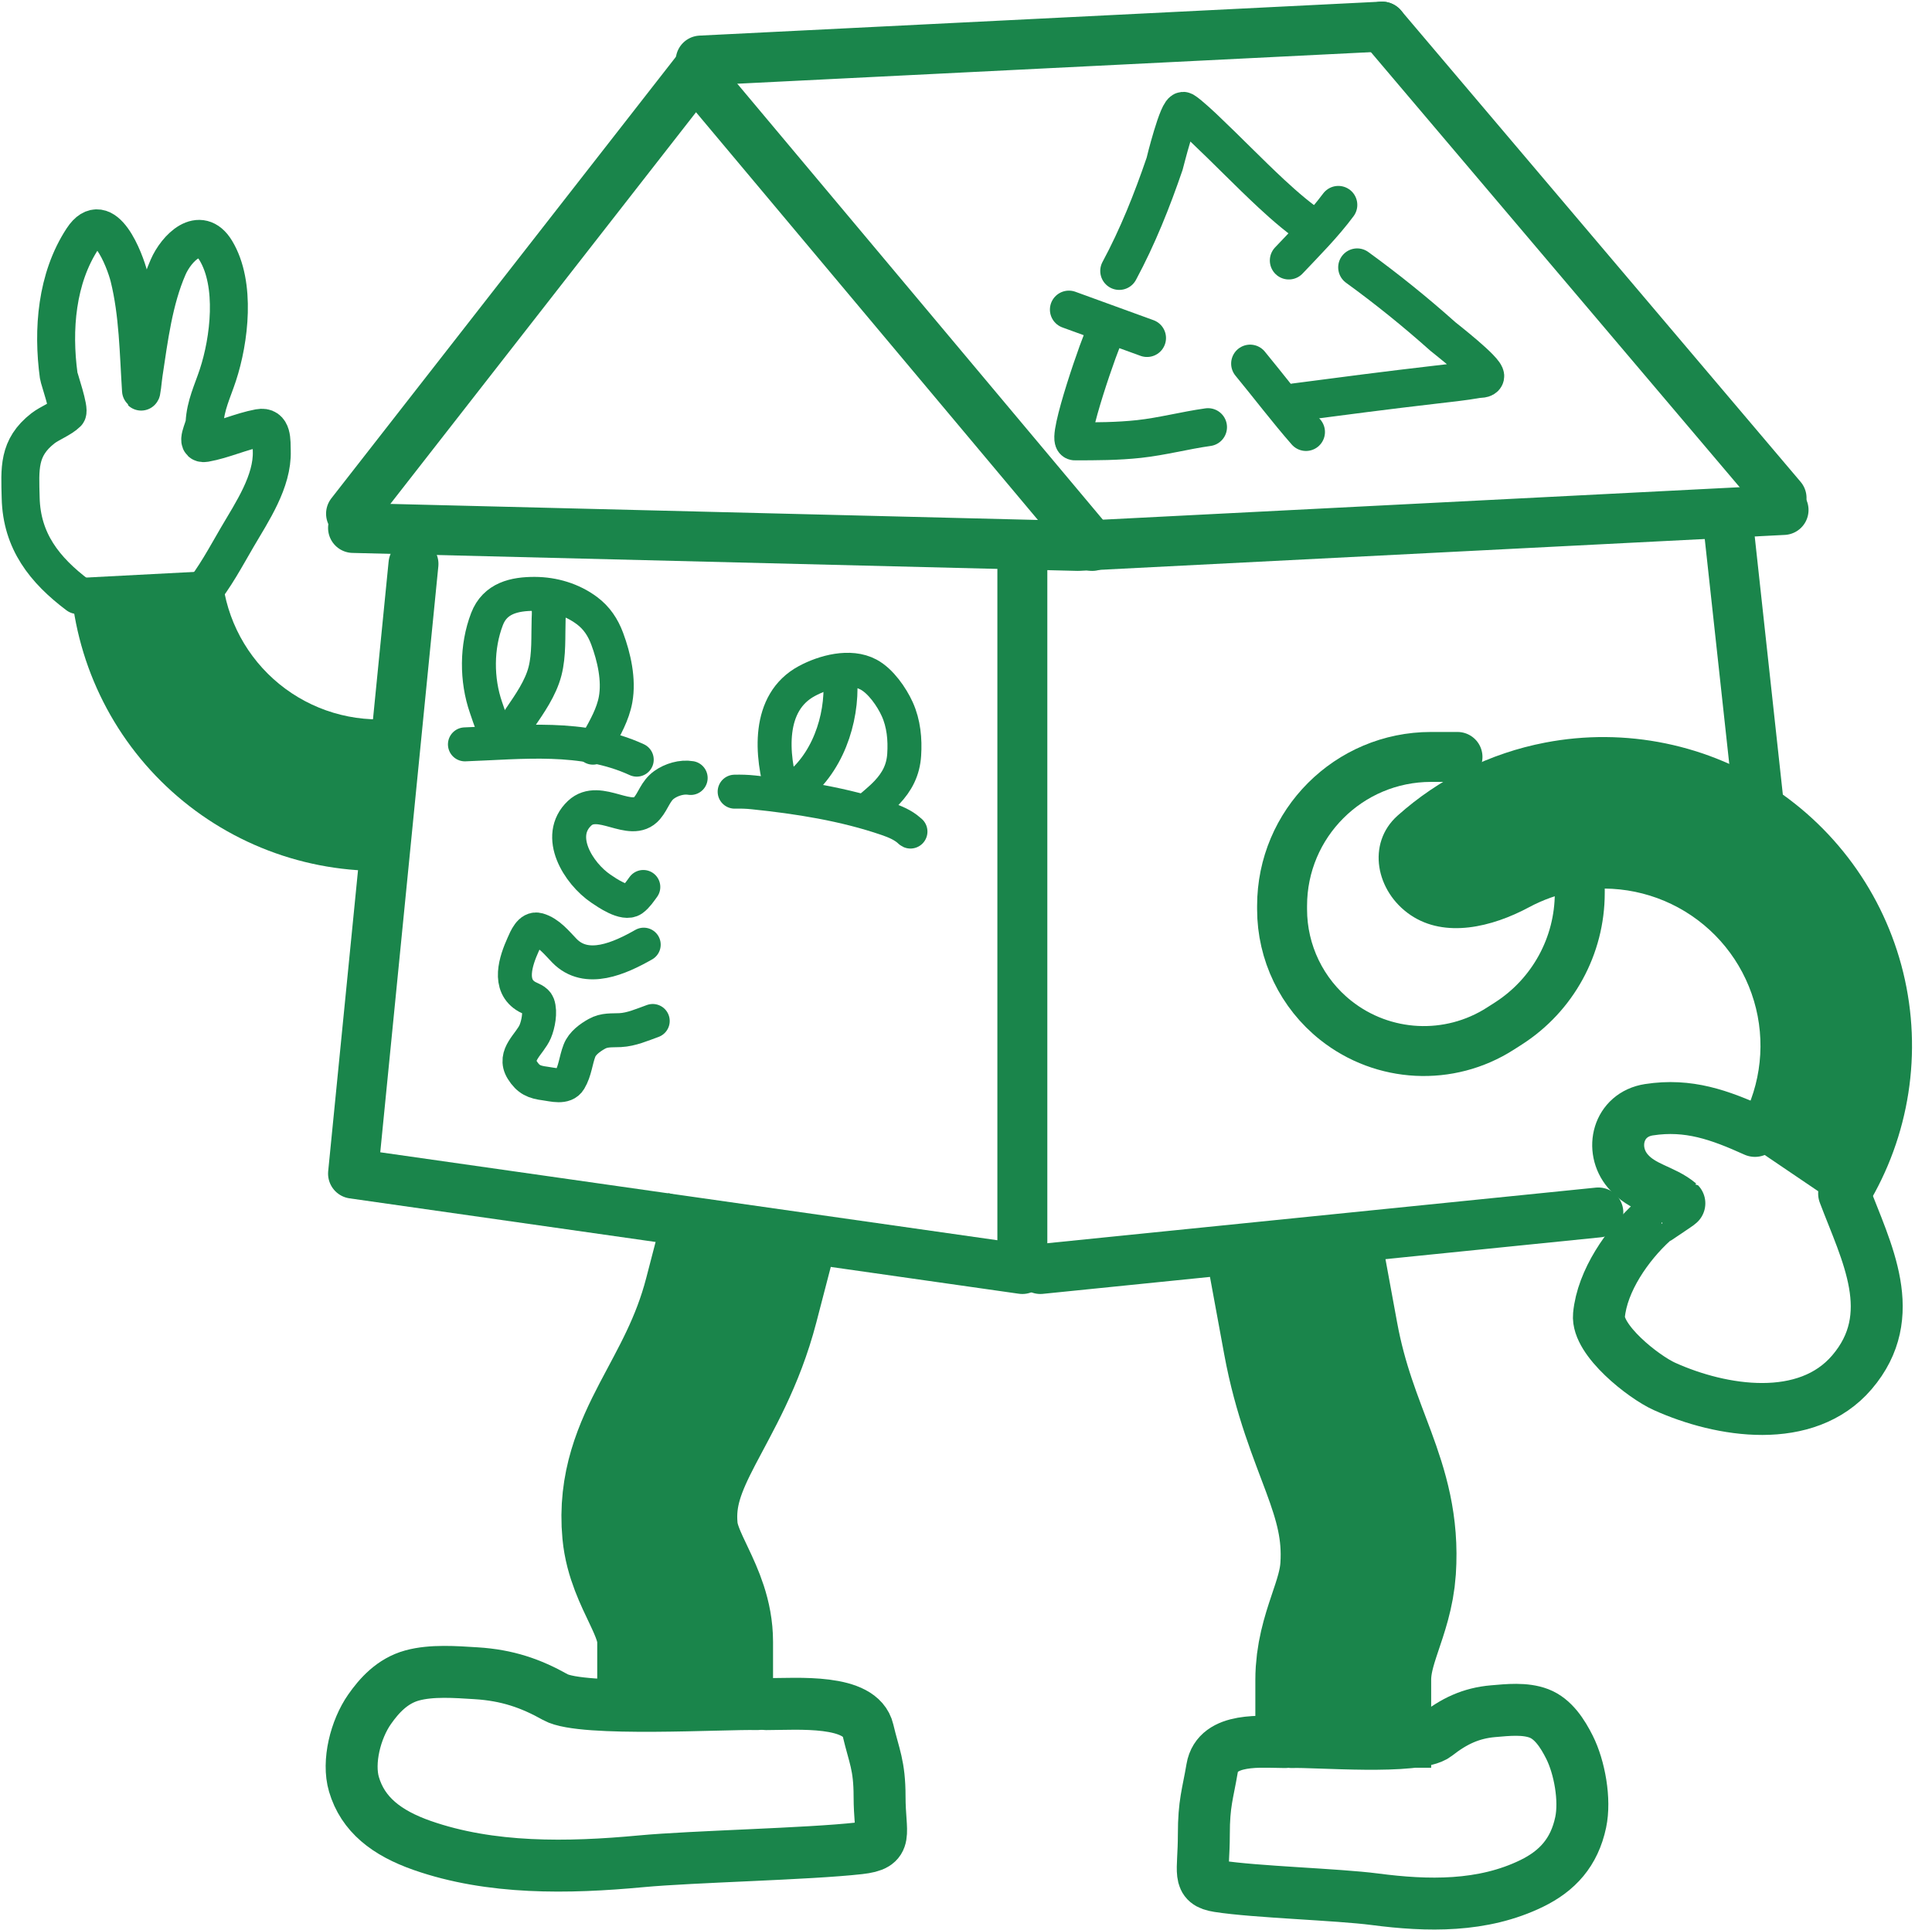
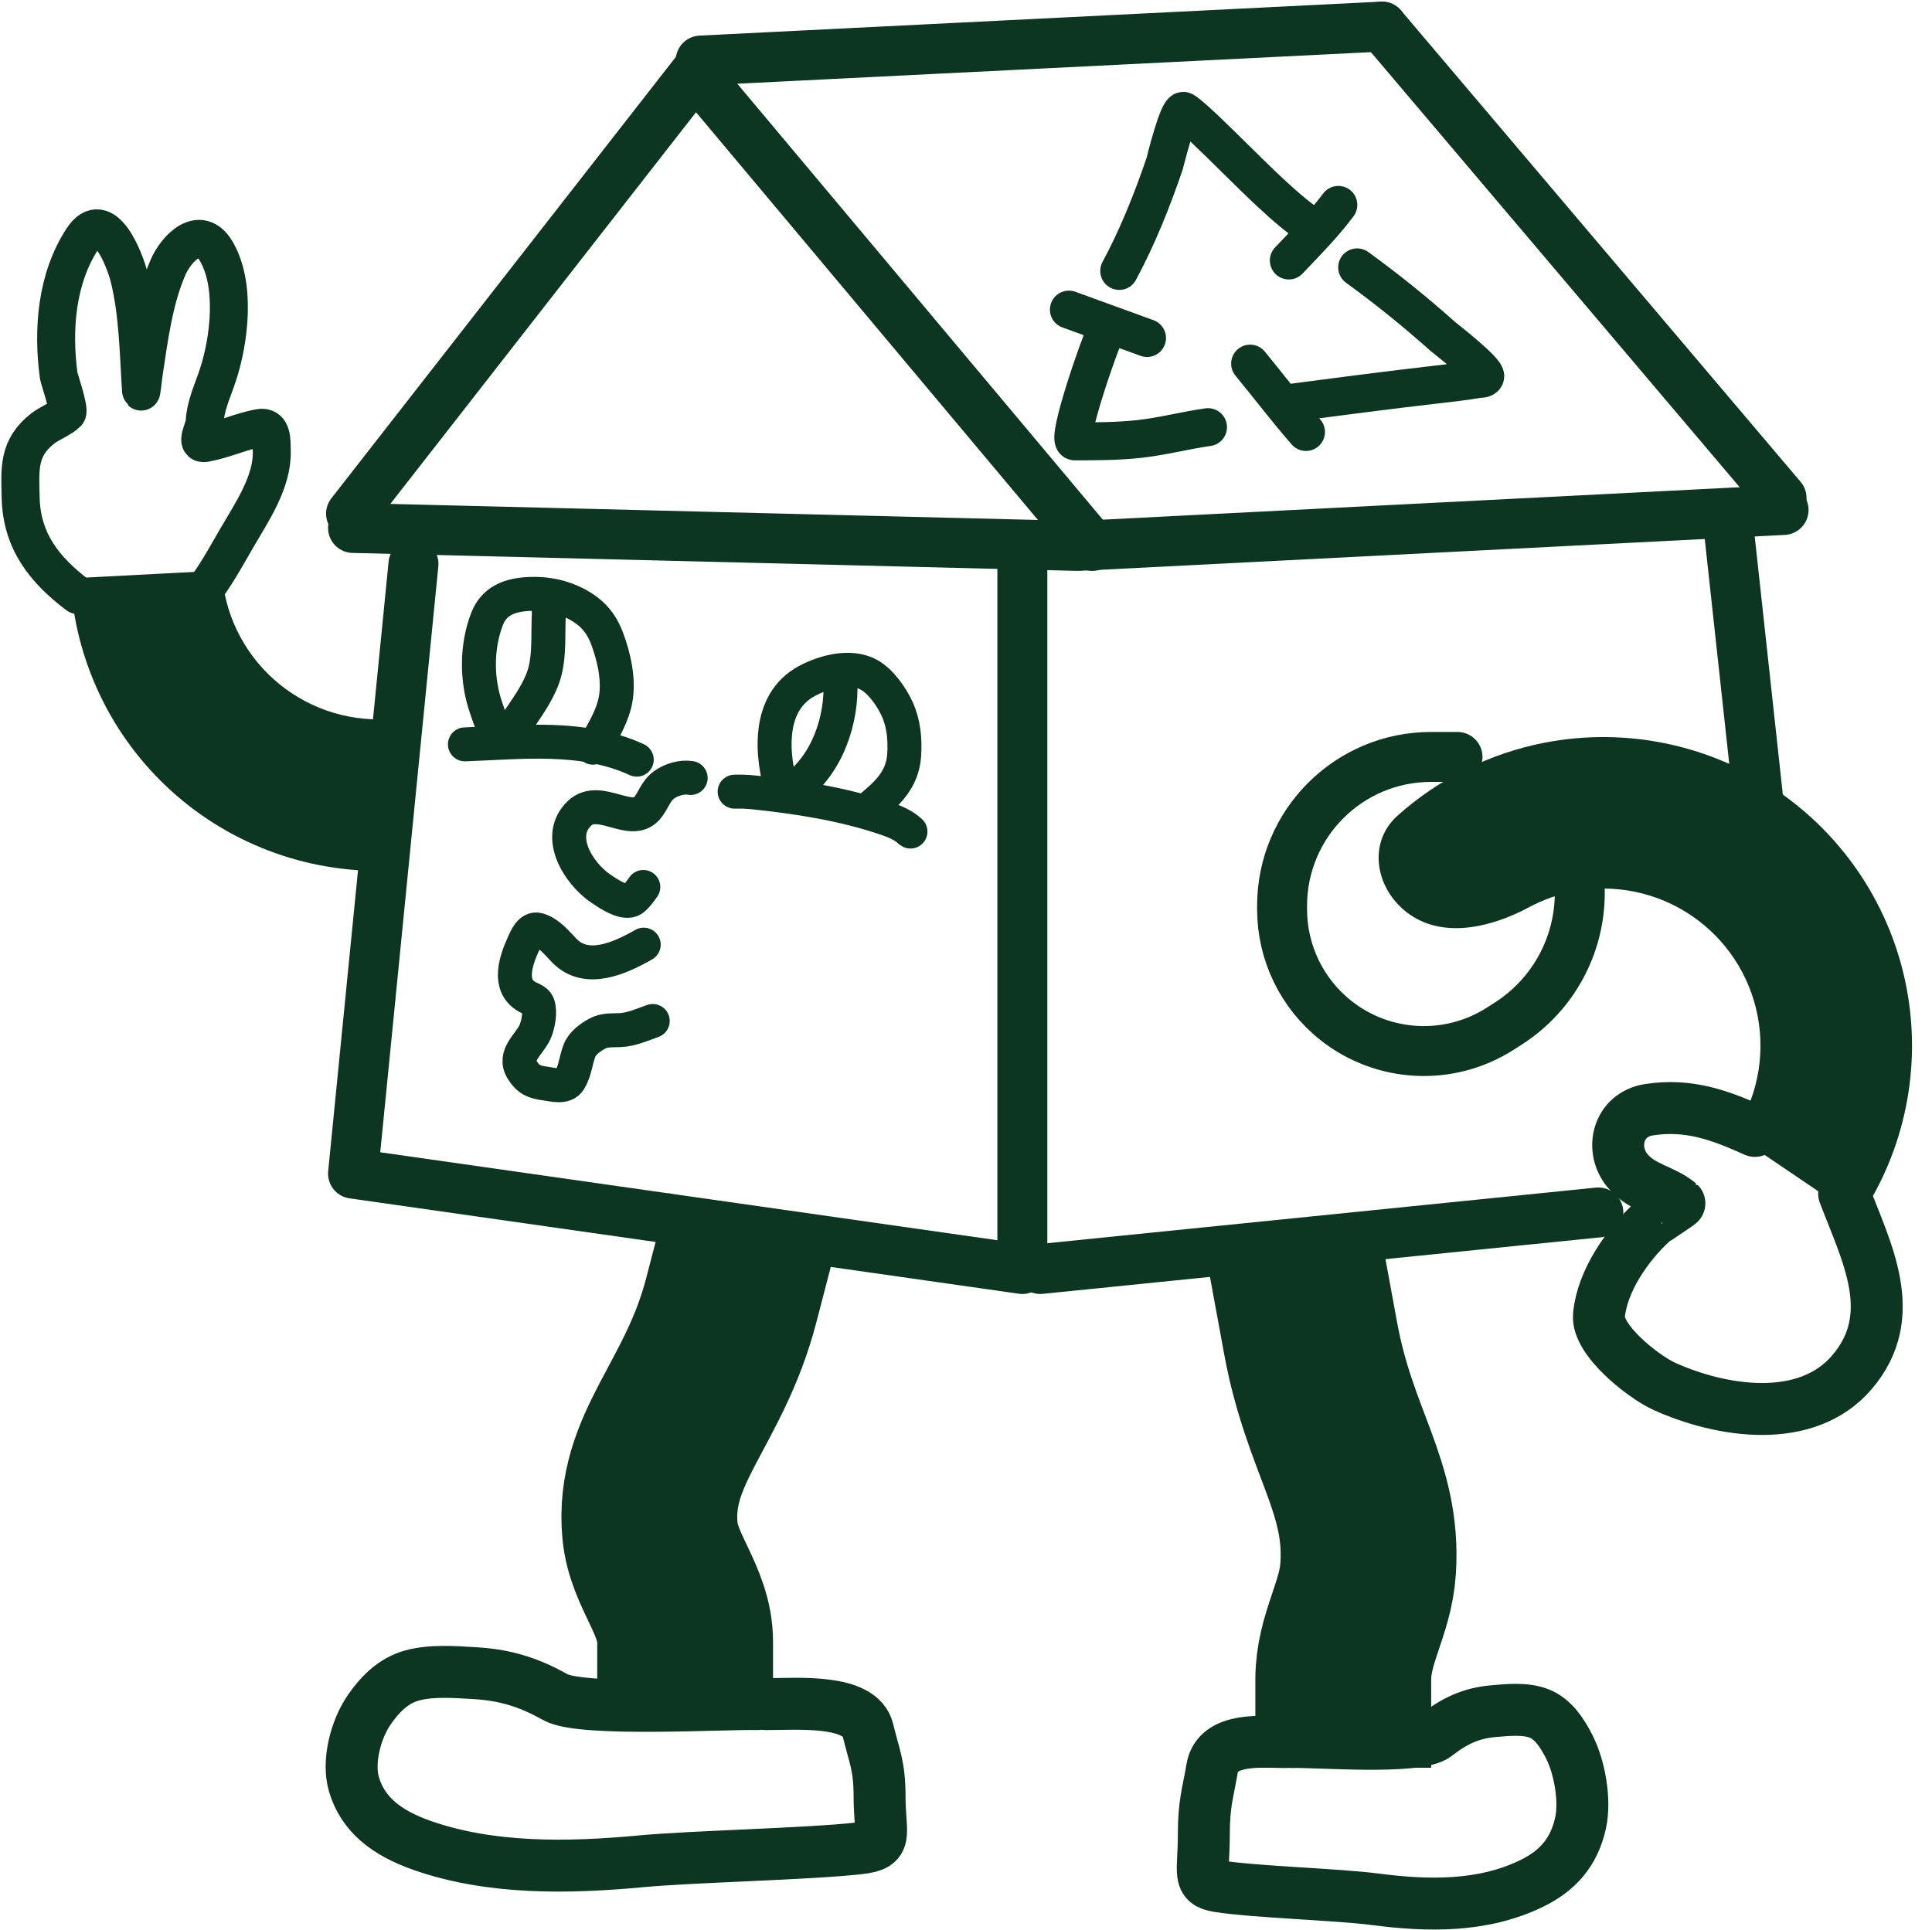
<svg xmlns="http://www.w3.org/2000/svg" width="967" height="966" viewBox="0 0 967 966" fill="none">
-   <path d="M175.704 257.17L348.023 36.314L546.704 273.314" stroke="#1A854B" stroke-width="25" stroke-linecap="round" stroke-linejoin="round" />
-   <path d="M691.704 13.314L891.704 249.314" stroke="#1A854B" stroke-width="25" stroke-linecap="round" stroke-linejoin="round" />
-   <path d="M691.704 13.314L350.704 30.314" stroke="#1A854B" stroke-width="25" stroke-linecap="round" stroke-linejoin="round" />
-   <path d="M176.704 264.314L539.538 273.314L892.704 255.314" stroke="#1A854B" stroke-width="25" stroke-linecap="round" stroke-linejoin="round" />
-   <path d="M206.955 282.314L176.704 587.559L511.704 635.314V282.314" stroke="#1A854B" stroke-width="25" stroke-linecap="round" stroke-linejoin="round" />
-   <path d="M864.796 260.314L880.5 404.5M800 607L520.704 635.314" stroke="#1A854B" stroke-width="25" stroke-linecap="round" stroke-linejoin="round" />
-   <path d="M729.5 378.948L716.255 378.948C675.082 378.948 641.704 412.326 641.704 453.499V455.235C641.704 476.893 651.596 497.365 668.563 510.825V510.825C692.31 529.663 725.4 531.337 750.926 514.991L754.938 512.422C777.224 498.151 790.704 473.511 790.704 447.048V436.448" stroke="#1A854B" stroke-width="25" stroke-linecap="round" stroke-linejoin="round" />
-   <path d="M878.391 566.172C860.804 558.228 845.2 552.496 825.321 555.573C809.774 557.98 805.542 575.351 814.728 586.25C822.03 594.912 832.582 595.679 840.549 602.425C840.739 602.586 827.628 611.158 827.022 611.712C814.672 623 801.911 641.177 800.314 658.437C799.154 670.979 822.679 689.382 833.054 694.07C861.602 706.966 904.1 713.7 926.917 687.014C951.339 658.452 934.109 626.907 923.016 597.531" stroke="#1A854B" stroke-width="26" stroke-linecap="round" />
-   <path d="M345.693 389.486C341.272 388.722 336.033 390.312 332.43 392.893C328.071 396.014 327.117 400.771 323.893 404.572C315.852 414.053 300.024 397.775 290.087 407.149C277.855 418.688 289.504 437.249 300.68 444.843C303.686 446.885 312.624 453.158 316.616 450.274C318.776 448.713 320.42 446.166 321.99 444.045" stroke="#1A854B" stroke-width="17" stroke-linecap="round" />
-   <path d="M232.704 372.656C261.149 371.63 291.623 367.853 318.704 380.314" stroke="#1A854B" stroke-width="17" stroke-linecap="round" />
-   <path d="M367.704 396.339C370.945 396.27 373.652 396.334 377.055 396.685C399.549 399.006 422.588 402.624 443.98 409.979C447.922 411.335 451.962 413.004 455.087 415.805C455.395 416.082 455.349 416.141 455.704 416.314" stroke="#1A854B" stroke-width="17" stroke-linecap="round" />
-   <path d="M391.579 396.735C385.944 377.999 383.858 351.71 403.847 340.955C412.438 336.333 425.426 332.738 434.722 337.714C440.817 340.976 446.31 348.906 449.087 355.033C452.32 362.166 453.069 370.173 452.557 377.916C452.055 385.511 449.045 391.308 443.881 396.784C440.64 400.219 436.79 403.215 433.228 406.314" stroke="#1A854B" stroke-width="17" stroke-linecap="round" />
-   <path d="M251.663 371.282C247.241 366.957 245.262 359.968 243.272 354.246C238.422 340.3 238.449 323.756 243.769 309.899C247.784 299.44 257.565 297.273 267.665 297.315C276.967 297.353 286.294 300.094 293.83 305.737C298.646 309.343 301.789 314.074 303.899 319.741C307.35 329.014 309.919 340.341 308.106 350.252C306.756 357.63 302.938 364.302 299.36 370.753C298.605 372.114 297.954 373.403 296.76 374.314" stroke="#1A854B" stroke-width="17" stroke-linecap="round" />
-   <path d="M252.704 368.314C255.865 366.644 258.354 362.235 260.286 359.401C265.083 352.368 270.586 344.549 272.781 336.047C274.904 327.826 274.318 318.425 274.597 309.986C274.7 306.852 274.981 304.706 273.849 302.314" stroke="#1A854B" stroke-width="17" stroke-linecap="round" />
-   <path d="M393.704 397.314C411.96 386.595 420.704 364.253 420.704 344.314" stroke="#1A854B" stroke-width="17" stroke-linecap="round" />
-   <path d="M322.194 472.929C310.27 479.706 293.595 487.338 282.52 475.985C278.734 472.104 274.765 466.976 269.323 465.458C265.33 464.343 263.132 469.997 261.889 472.759C258.146 481.08 253.894 493.516 263.894 499.078C265.617 500.036 268.479 500.796 269.239 502.898C270.601 506.667 269.391 512.88 267.903 516.398C265.221 522.737 256.69 528.143 261.388 535.67C264.447 540.571 267.462 541.769 272.914 542.462C276.725 542.946 282.686 544.815 285.109 540.764C287.902 536.093 288.142 530.906 290.037 525.991C291.483 522.239 295.386 519.443 298.723 517.586C302.607 515.426 306.16 515.931 310.417 515.718C316.04 515.437 321.455 513.017 326.704 511.134" stroke="#1A854B" stroke-width="17" stroke-linecap="round" />
-   <path d="M366 651C352.424 703.208 321.479 725.151 325.329 766.326C327.231 786.667 342.922 801.245 342.922 822" stroke="#1A854B" stroke-width="88" stroke-linecap="square" />
-   <path d="M656 670C665.602 722.208 687.49 744.151 684.767 785.326C683.422 805.667 672.323 820.245 672.323 841" stroke="#1A854B" stroke-width="88" stroke-linecap="square" />
-   <path d="M378.829 853.141C363.091 852.654 291.171 857.063 278.038 849.69C265.644 842.731 253.898 838.652 238.271 837.687C228.114 837.059 216.052 836.114 206.275 838.799C196.312 841.534 189.747 848.932 184.995 855.711C177.95 865.757 173.847 882.06 177.173 893.33C181.623 908.406 193.474 917.653 211.303 923.894C245.606 935.903 284.16 935.275 320.903 931.832C346.869 929.399 404.236 928.236 430.106 925.327C445.125 923.638 440.242 918.799 440.242 899.44C440.242 883.683 437.483 879.137 434.465 866.295C430.736 850.424 399.125 853.141 383.576 853.141" stroke="#1A854B" stroke-width="26" stroke-linecap="round" />
-   <path d="M646.576 872.141C657.86 871.654 709.424 876.063 718.84 868.69C727.727 861.731 736.148 857.652 747.353 856.687C754.635 856.059 763.283 855.114 770.294 857.799C777.437 860.534 782.144 867.932 785.551 874.711C790.602 884.757 793.544 901.06 791.159 912.33C787.969 927.406 779.471 936.653 766.689 942.894C742.094 954.903 714.451 954.275 688.107 950.832C669.49 948.399 628.359 947.236 609.811 944.327C599.043 942.638 602.544 937.799 602.544 918.44C602.544 902.683 604.522 898.137 606.685 885.295C609.359 869.424 632.024 872.141 643.172 872.141" stroke="#1A854B" stroke-width="26" stroke-linecap="round" />
-   <path d="M35.21 289.556C36.268 309.818 41.306 329.672 50.038 347.987C58.769 366.301 71.022 382.717 86.097 396.296C101.172 409.875 118.774 420.352 137.899 427.128C157.023 433.905 177.294 436.848 197.556 435.79L193.601 360.046C183.286 360.585 172.966 359.086 163.231 355.637C153.495 352.187 144.534 346.853 136.859 339.94C129.185 333.028 122.947 324.671 118.502 315.347C114.057 306.024 111.492 295.916 110.954 285.601L35.21 289.556Z" fill="#1A854B" />
-   <path d="M930.4 610.171C953.386 576.25 961.956 534.587 954.225 494.347C946.493 454.107 923.092 418.587 889.171 395.6C855.25 372.614 813.587 364.044 773.347 371.775C745.643 377.099 720.176 389.849 699.496 408.346C683.884 422.309 688.656 446.354 705.994 458.103V458.103C723.333 469.852 746.822 464.129 765.272 454.215C772.225 450.479 779.764 447.777 787.659 446.26C808.144 442.324 829.354 446.686 846.623 458.389C863.891 470.091 875.804 488.173 879.74 508.659C883.676 529.144 879.313 550.354 867.611 567.623L930.4 610.171Z" fill="#1A854B" />
-   <path d="M38.927 297.916C22.272 285.36 10.868 270.902 10.349 249.338C9.996 234.679 8.939 224.17 21.541 214.397C24.779 211.886 30.689 209.624 33.586 206.727C35.054 205.259 29.6 189.64 29.382 188.034C26.262 165.054 28.269 139.399 41.313 119.515C52.178 102.952 62.564 130.388 64.608 138.605C69.175 156.968 69.357 176.622 70.573 195.477C70.758 198.348 71.506 189.799 71.937 186.955C74.618 169.257 76.945 150.263 84.152 133.719C88.276 124.252 100.013 112.211 108.015 125.423C118.228 142.286 114.851 170.166 109.037 187.807C106.315 196.07 102.882 202.809 102.39 211.67C102.224 214.663 97.39 222.722 102.674 221.783C111.87 220.148 120.503 216.011 129.718 214.283C136.551 213.002 135.872 220.841 136.025 225.817C136.494 241.05 126.17 256.26 118.753 268.94C113.045 278.698 107.513 289.245 100.288 297.916" stroke="#1A854B" stroke-width="19" stroke-linecap="round" />
-   <path d="M560.194 135.639C569.377 118.584 576.655 100.322 582.906 82.017C582.976 81.814 589.782 54.038 592.485 55.552C594.91 56.91 602.262 63.88 602.854 64.439C614.17 75.142 624.973 86.369 636.38 96.978C643.505 103.604 650.769 109.813 658.846 115.198" stroke="#1A854B" stroke-width="19" stroke-linecap="round" />
-   <path d="M679.288 133.862C694.198 144.691 708.392 156.15 722.146 168.425C723.037 169.219 744.064 185.498 743.378 188.471C743.043 189.922 740.595 189.581 739.131 189.854C733.285 190.945 723.065 192.045 718.097 192.619C694.746 195.317 671.48 198.342 648.181 201.408" stroke="#1A854B" stroke-width="19" stroke-linecap="round" />
-   <path d="M604.632 213.85C593.06 215.465 581.767 218.507 570.118 219.776C559.442 220.938 548.699 220.961 537.974 220.961C533.308 220.961 551.044 169.968 553.5 166" stroke="#1A854B" stroke-width="19" stroke-linecap="round" />
-   <path d="M535 155L574.106 169.22" stroke="#1A854B" stroke-width="19" stroke-linecap="round" />
-   <path d="M625.709 182.04C635.055 193.379 644.053 205.277 653.67 216.267" stroke="#1A854B" stroke-width="19" stroke-linecap="round" />
-   <path d="M669.857 102.578C662.443 112.553 653.599 121.389 645.077 130.412" stroke="#1A854B" stroke-width="19" stroke-linecap="round" />
+   <path d="M175.704 257.17L348.023 36.314L546.704 273.314" stroke="#0c3522" stroke-width="25" stroke-linecap="round" stroke-linejoin="round" />
+   <path d="M691.704 13.314L891.704 249.314" stroke="#0c3522" stroke-width="25" stroke-linecap="round" stroke-linejoin="round" />
+   <path d="M691.704 13.314L350.704 30.314" stroke="#0c3522" stroke-width="25" stroke-linecap="round" stroke-linejoin="round" />
+   <path d="M176.704 264.314L539.538 273.314L892.704 255.314" stroke="#0c3522" stroke-width="25" stroke-linecap="round" stroke-linejoin="round" />
+   <path d="M206.955 282.314L176.704 587.559L511.704 635.314V282.314" stroke="#0c3522" stroke-width="25" stroke-linecap="round" stroke-linejoin="round" />
+   <path d="M864.796 260.314L880.5 404.5M800 607L520.704 635.314" stroke="#0c3522" stroke-width="25" stroke-linecap="round" stroke-linejoin="round" />
+   <path d="M729.5 378.948L716.255 378.948C675.082 378.948 641.704 412.326 641.704 453.499V455.235C641.704 476.893 651.596 497.365 668.563 510.825V510.825C692.31 529.663 725.4 531.337 750.926 514.991L754.938 512.422C777.224 498.151 790.704 473.511 790.704 447.048V436.448" stroke="#0c3522" stroke-width="25" stroke-linecap="round" stroke-linejoin="round" />
+   <path d="M878.391 566.172C860.804 558.228 845.2 552.496 825.321 555.573C809.774 557.98 805.542 575.351 814.728 586.25C822.03 594.912 832.582 595.679 840.549 602.425C840.739 602.586 827.628 611.158 827.022 611.712C814.672 623 801.911 641.177 800.314 658.437C799.154 670.979 822.679 689.382 833.054 694.07C861.602 706.966 904.1 713.7 926.917 687.014C951.339 658.452 934.109 626.907 923.016 597.531" stroke="#0c3522" stroke-width="26" stroke-linecap="round" />
+   <path d="M345.693 389.486C341.272 388.722 336.033 390.312 332.43 392.893C328.071 396.014 327.117 400.771 323.893 404.572C315.852 414.053 300.024 397.775 290.087 407.149C277.855 418.688 289.504 437.249 300.68 444.843C303.686 446.885 312.624 453.158 316.616 450.274C318.776 448.713 320.42 446.166 321.99 444.045" stroke="#0c3522" stroke-width="17" stroke-linecap="round" />
+   <path d="M232.704 372.656C261.149 371.63 291.623 367.853 318.704 380.314" stroke="#0c3522" stroke-width="17" stroke-linecap="round" />
+   <path d="M367.704 396.339C370.945 396.27 373.652 396.334 377.055 396.685C399.549 399.006 422.588 402.624 443.98 409.979C447.922 411.335 451.962 413.004 455.087 415.805C455.395 416.082 455.349 416.141 455.704 416.314" stroke="#0c3522" stroke-width="17" stroke-linecap="round" />
+   <path d="M391.579 396.735C385.944 377.999 383.858 351.71 403.847 340.955C412.438 336.333 425.426 332.738 434.722 337.714C440.817 340.976 446.31 348.906 449.087 355.033C452.32 362.166 453.069 370.173 452.557 377.916C452.055 385.511 449.045 391.308 443.881 396.784C440.64 400.219 436.79 403.215 433.228 406.314" stroke="#0c3522" stroke-width="17" stroke-linecap="round" />
+   <path d="M251.663 371.282C247.241 366.957 245.262 359.968 243.272 354.246C238.422 340.3 238.449 323.756 243.769 309.899C247.784 299.44 257.565 297.273 267.665 297.315C276.967 297.353 286.294 300.094 293.83 305.737C298.646 309.343 301.789 314.074 303.899 319.741C307.35 329.014 309.919 340.341 308.106 350.252C306.756 357.63 302.938 364.302 299.36 370.753C298.605 372.114 297.954 373.403 296.76 374.314" stroke="#0c3522" stroke-width="17" stroke-linecap="round" />
+   <path d="M252.704 368.314C255.865 366.644 258.354 362.235 260.286 359.401C265.083 352.368 270.586 344.549 272.781 336.047C274.904 327.826 274.318 318.425 274.597 309.986C274.7 306.852 274.981 304.706 273.849 302.314" stroke="#0c3522" stroke-width="17" stroke-linecap="round" />
+   <path d="M393.704 397.314C411.96 386.595 420.704 364.253 420.704 344.314" stroke="#0c3522" stroke-width="17" stroke-linecap="round" />
+   <path d="M322.194 472.929C310.27 479.706 293.595 487.338 282.52 475.985C278.734 472.104 274.765 466.976 269.323 465.458C265.33 464.343 263.132 469.997 261.889 472.759C258.146 481.08 253.894 493.516 263.894 499.078C265.617 500.036 268.479 500.796 269.239 502.898C270.601 506.667 269.391 512.88 267.903 516.398C265.221 522.737 256.69 528.143 261.388 535.67C264.447 540.571 267.462 541.769 272.914 542.462C276.725 542.946 282.686 544.815 285.109 540.764C287.902 536.093 288.142 530.906 290.037 525.991C291.483 522.239 295.386 519.443 298.723 517.586C302.607 515.426 306.16 515.931 310.417 515.718C316.04 515.437 321.455 513.017 326.704 511.134" stroke="#0c3522" stroke-width="17" stroke-linecap="round" />
+   <path d="M366 651C352.424 703.208 321.479 725.151 325.329 766.326C327.231 786.667 342.922 801.245 342.922 822" stroke="#0c3522" stroke-width="88" stroke-linecap="square" />
+   <path d="M656 670C665.602 722.208 687.49 744.151 684.767 785.326C683.422 805.667 672.323 820.245 672.323 841" stroke="#0c3522" stroke-width="88" stroke-linecap="square" />
+   <path d="M378.829 853.141C363.091 852.654 291.171 857.063 278.038 849.69C265.644 842.731 253.898 838.652 238.271 837.687C228.114 837.059 216.052 836.114 206.275 838.799C196.312 841.534 189.747 848.932 184.995 855.711C177.95 865.757 173.847 882.06 177.173 893.33C181.623 908.406 193.474 917.653 211.303 923.894C245.606 935.903 284.16 935.275 320.903 931.832C346.869 929.399 404.236 928.236 430.106 925.327C445.125 923.638 440.242 918.799 440.242 899.44C440.242 883.683 437.483 879.137 434.465 866.295C430.736 850.424 399.125 853.141 383.576 853.141" stroke="#0c3522" stroke-width="26" stroke-linecap="round" />
+   <path d="M646.576 872.141C657.86 871.654 709.424 876.063 718.84 868.69C727.727 861.731 736.148 857.652 747.353 856.687C754.635 856.059 763.283 855.114 770.294 857.799C777.437 860.534 782.144 867.932 785.551 874.711C790.602 884.757 793.544 901.06 791.159 912.33C787.969 927.406 779.471 936.653 766.689 942.894C742.094 954.903 714.451 954.275 688.107 950.832C669.49 948.399 628.359 947.236 609.811 944.327C599.043 942.638 602.544 937.799 602.544 918.44C602.544 902.683 604.522 898.137 606.685 885.295C609.359 869.424 632.024 872.141 643.172 872.141" stroke="#0c3522" stroke-width="26" stroke-linecap="round" />
+   <path d="M35.21 289.556C36.268 309.818 41.306 329.672 50.038 347.987C58.769 366.301 71.022 382.717 86.097 396.296C101.172 409.875 118.774 420.352 137.899 427.128C157.023 433.905 177.294 436.848 197.556 435.79L193.601 360.046C183.286 360.585 172.966 359.086 163.231 355.637C153.495 352.187 144.534 346.853 136.859 339.94C129.185 333.028 122.947 324.671 118.502 315.347C114.057 306.024 111.492 295.916 110.954 285.601L35.21 289.556Z" fill="#0c3522" />
+   <path d="M930.4 610.171C953.386 576.25 961.956 534.587 954.225 494.347C946.493 454.107 923.092 418.587 889.171 395.6C855.25 372.614 813.587 364.044 773.347 371.775C745.643 377.099 720.176 389.849 699.496 408.346C683.884 422.309 688.656 446.354 705.994 458.103V458.103C723.333 469.852 746.822 464.129 765.272 454.215C772.225 450.479 779.764 447.777 787.659 446.26C808.144 442.324 829.354 446.686 846.623 458.389C863.891 470.091 875.804 488.173 879.74 508.659C883.676 529.144 879.313 550.354 867.611 567.623L930.4 610.171Z" fill="#0c3522" />
+   <path d="M38.927 297.916C22.272 285.36 10.868 270.902 10.349 249.338C9.996 234.679 8.939 224.17 21.541 214.397C24.779 211.886 30.689 209.624 33.586 206.727C35.054 205.259 29.6 189.64 29.382 188.034C26.262 165.054 28.269 139.399 41.313 119.515C52.178 102.952 62.564 130.388 64.608 138.605C69.175 156.968 69.357 176.622 70.573 195.477C70.758 198.348 71.506 189.799 71.937 186.955C74.618 169.257 76.945 150.263 84.152 133.719C88.276 124.252 100.013 112.211 108.015 125.423C118.228 142.286 114.851 170.166 109.037 187.807C106.315 196.07 102.882 202.809 102.39 211.67C102.224 214.663 97.39 222.722 102.674 221.783C111.87 220.148 120.503 216.011 129.718 214.283C136.551 213.002 135.872 220.841 136.025 225.817C136.494 241.05 126.17 256.26 118.753 268.94C113.045 278.698 107.513 289.245 100.288 297.916" stroke="#0c3522" stroke-width="19" stroke-linecap="round" />
+   <path d="M560.194 135.639C569.377 118.584 576.655 100.322 582.906 82.017C582.976 81.814 589.782 54.038 592.485 55.552C594.91 56.91 602.262 63.88 602.854 64.439C614.17 75.142 624.973 86.369 636.38 96.978C643.505 103.604 650.769 109.813 658.846 115.198" stroke="#0c3522" stroke-width="19" stroke-linecap="round" />
+   <path d="M679.288 133.862C694.198 144.691 708.392 156.15 722.146 168.425C723.037 169.219 744.064 185.498 743.378 188.471C743.043 189.922 740.595 189.581 739.131 189.854C733.285 190.945 723.065 192.045 718.097 192.619C694.746 195.317 671.48 198.342 648.181 201.408" stroke="#0c3522" stroke-width="19" stroke-linecap="round" />
+   <path d="M604.632 213.85C593.06 215.465 581.767 218.507 570.118 219.776C559.442 220.938 548.699 220.961 537.974 220.961C533.308 220.961 551.044 169.968 553.5 166" stroke="#0c3522" stroke-width="19" stroke-linecap="round" />
+   <path d="M535 155L574.106 169.22" stroke="#0c3522" stroke-width="19" stroke-linecap="round" />
+   <path d="M625.709 182.04C635.055 193.379 644.053 205.277 653.67 216.267" stroke="#0c3522" stroke-width="19" stroke-linecap="round" />
+   <path d="M669.857 102.578C662.443 112.553 653.599 121.389 645.077 130.412" stroke="#0c3522" stroke-width="19" stroke-linecap="round" />
</svg>
